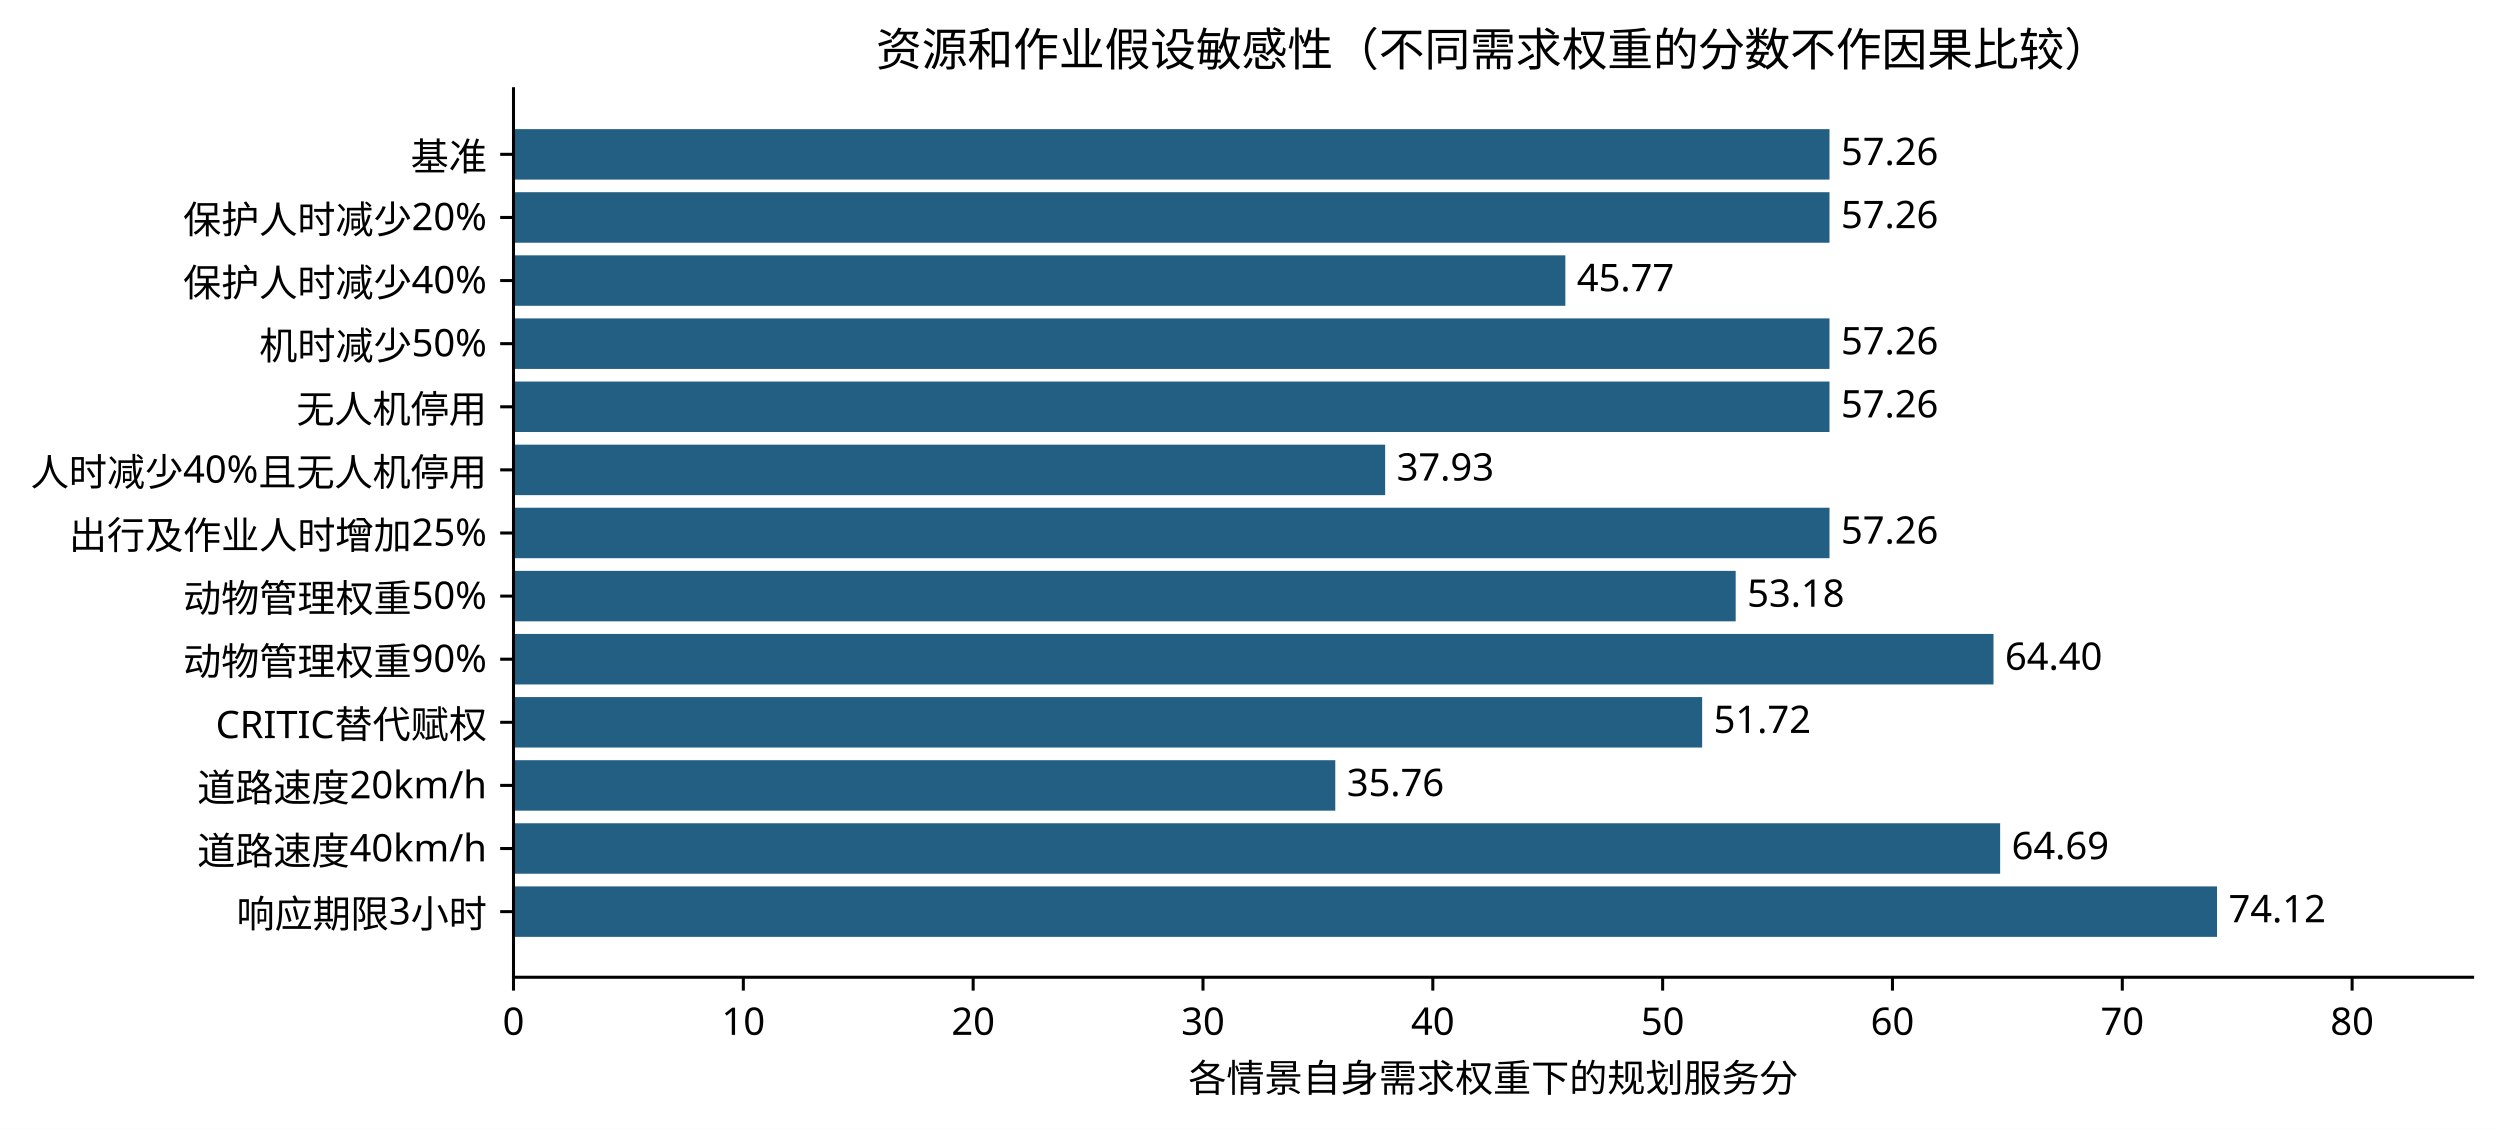
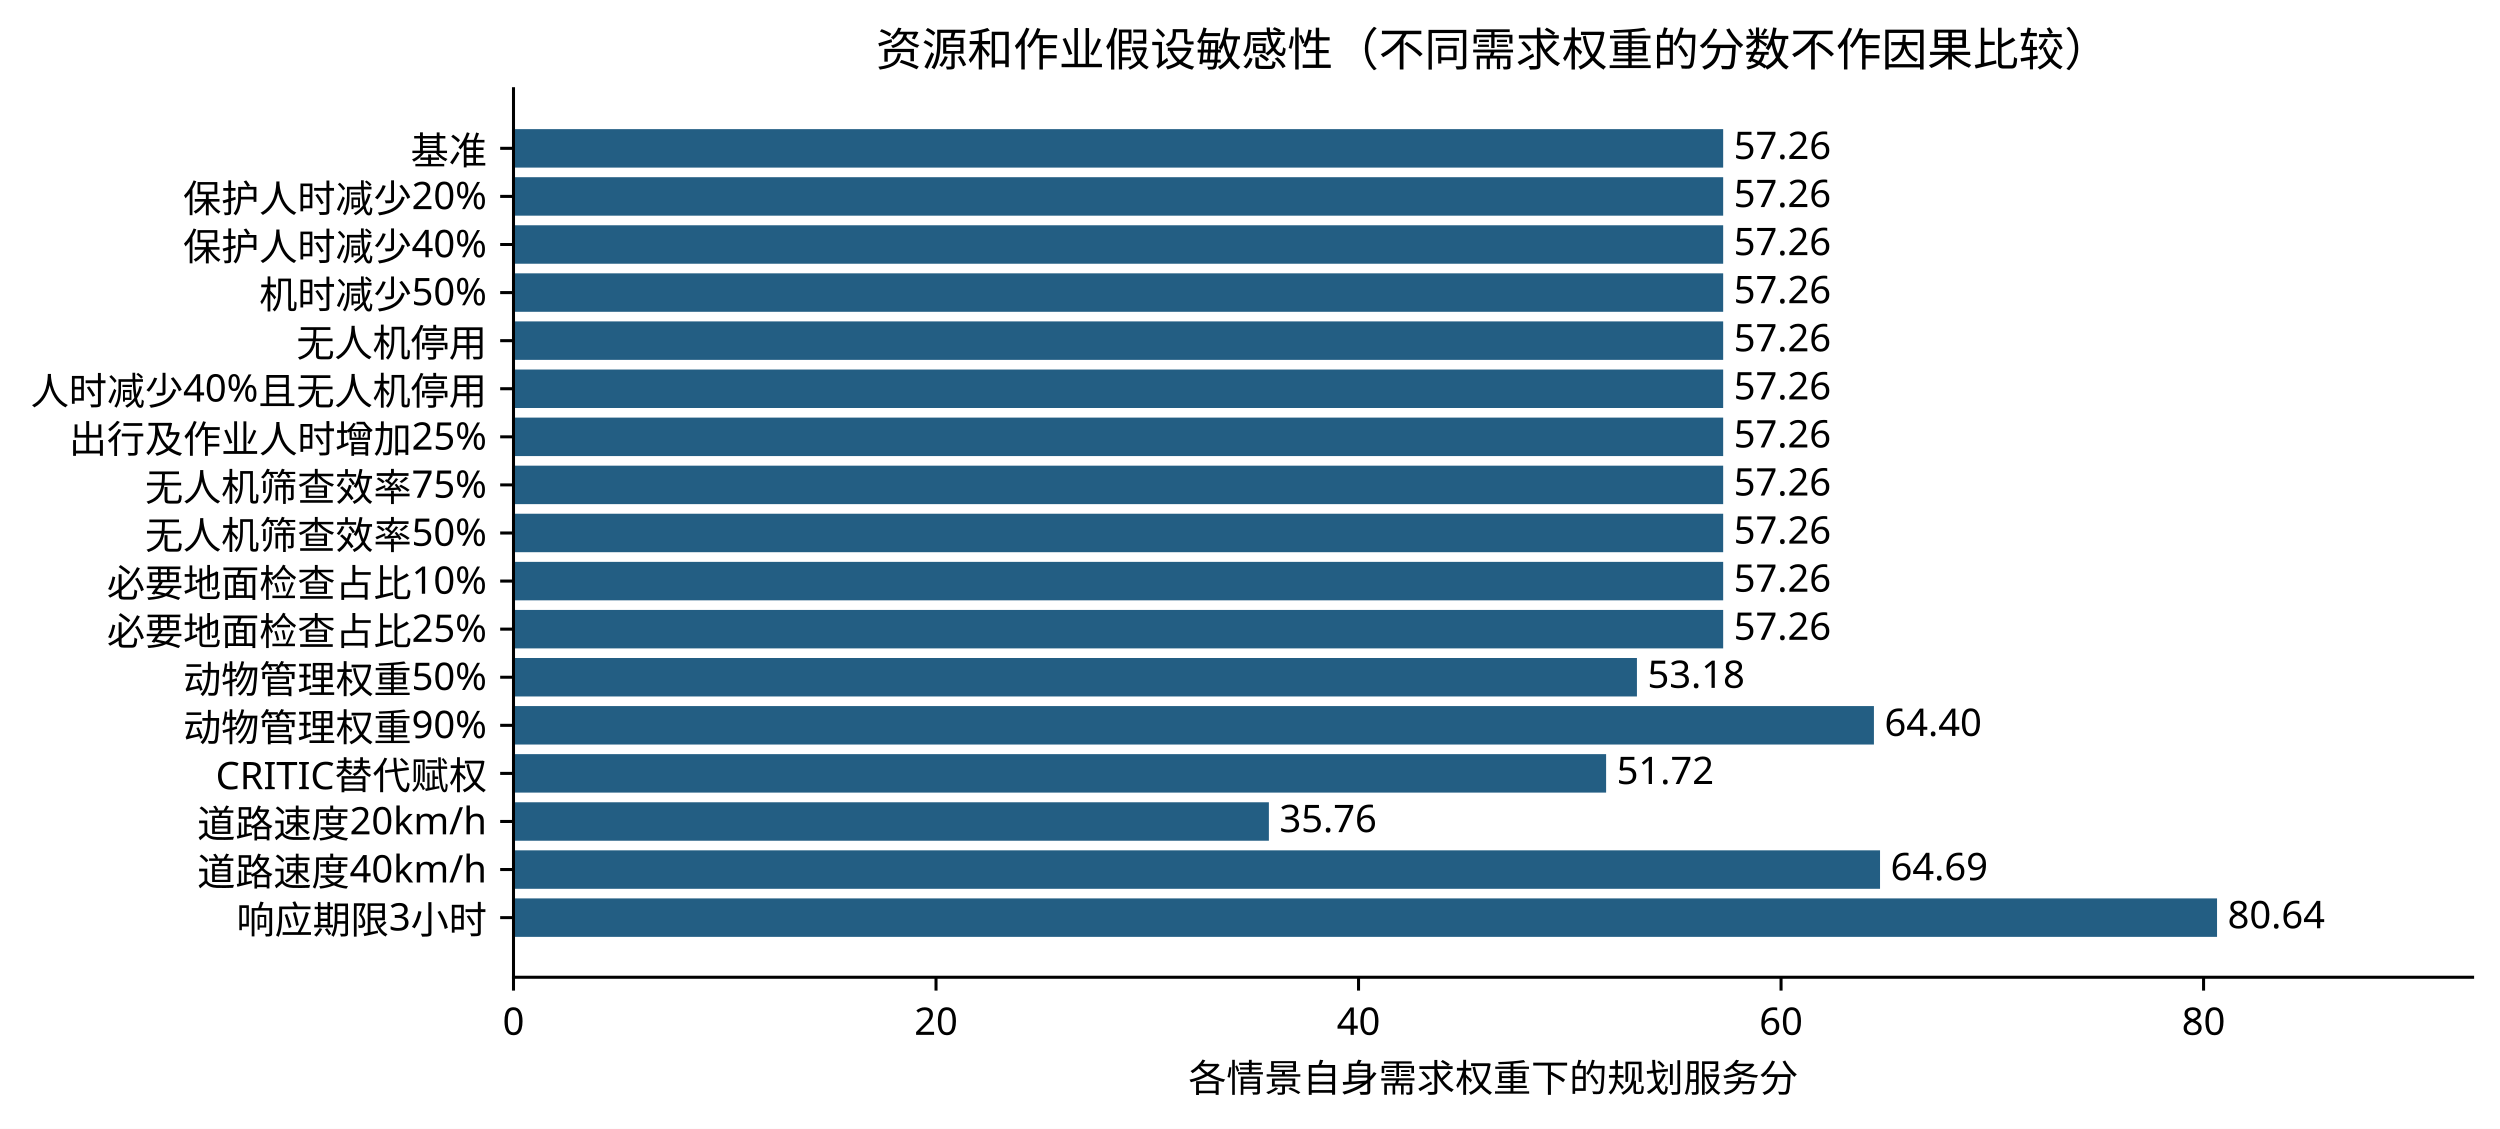
<svg xmlns="http://www.w3.org/2000/svg" xmlns:xlink="http://www.w3.org/1999/xlink" width="656.4pt" height="296.4pt" viewBox="0 0 656.4 296.4" version="1.1">
  <defs>
    <style type="text/css">*{stroke-linejoin: round; stroke-linecap: butt}</style>
  </defs>
  <g id="figure_1">
    <g id="patch_1">
      <path d="M 0 296.4  L 656.4 296.4  L 656.4 0  L 0 0  z " style="fill: #ffffff" />
    </g>
    <g id="axes_1">
      <g id="patch_2">
        <path d="M 134.825 256.588  L 649.2 256.588  L 649.2 23.295  L 134.825 23.295  z " style="fill: #ffffff" />
      </g>
      <g id="patch_3">
-         <path d="M 134.825 33.899  L 480.353 33.899  L 480.353 47.154  L 134.825 47.154  z " clip-path="url(#p9a3218f9fa)" style="fill: #235e83" />
+         <path d="M 134.825 33.899  L 452.436 33.899  L 452.436 43.998  L 134.825 43.998  z " clip-path="url(#p1d324e5a8a)" style="fill: #235e83" />
      </g>
      <g id="patch_4">
-         <path d="M 134.825 50.468  L 480.353 50.468  L 480.353 63.724  L 134.825 63.724  z " clip-path="url(#p9a3218f9fa)" style="fill: #235e83" />
+         <path d="M 134.825 46.523  L 452.436 46.523  L 452.436 56.623  L 134.825 56.623  z " clip-path="url(#p1d324e5a8a)" style="fill: #235e83" />
      </g>
      <g id="patch_5">
-         <path d="M 134.825 67.037  L 410.997 67.037  L 410.997 80.293  L 134.825 80.293  z " clip-path="url(#p9a3218f9fa)" style="fill: #235e83" />
+         <path d="M 134.825 59.147  L 452.436 59.147  L 452.436 69.247  L 134.825 69.247  z " clip-path="url(#p1d324e5a8a)" style="fill: #235e83" />
      </g>
      <g id="patch_6">
-         <path d="M 134.825 83.606  L 480.353 83.606  L 480.353 96.862  L 134.825 96.862  z " clip-path="url(#p9a3218f9fa)" style="fill: #235e83" />
+         <path d="M 134.825 71.771  L 452.436 71.771  L 452.436 81.871  L 134.825 81.871  z " clip-path="url(#p1d324e5a8a)" style="fill: #235e83" />
      </g>
      <g id="patch_7">
-         <path d="M 134.825 100.176  L 480.353 100.176  L 480.353 113.431  L 134.825 113.431  z " clip-path="url(#p9a3218f9fa)" style="fill: #235e83" />
+         <path d="M 134.825 84.395  L 452.436 84.395  L 452.436 94.495  L 134.825 94.495  z " clip-path="url(#p1d324e5a8a)" style="fill: #235e83" />
      </g>
      <g id="patch_8">
-         <path d="M 134.825 116.745  L 363.685 116.745  L 363.685 130  L 134.825 130  z " clip-path="url(#p9a3218f9fa)" style="fill: #235e83" />
+         <path d="M 134.825 97.02  L 452.436 97.02  L 452.436 107.119  L 134.825 107.119  z " clip-path="url(#p1d324e5a8a)" style="fill: #235e83" />
      </g>
      <g id="patch_9">
-         <path d="M 134.825 133.314  L 480.353 133.314  L 480.353 146.569  L 134.825 146.569  z " clip-path="url(#p9a3218f9fa)" style="fill: #235e83" />
+         <path d="M 134.825 109.644  L 452.436 109.644  L 452.436 119.743  L 134.825 119.743  z " clip-path="url(#p1d324e5a8a)" style="fill: #235e83" />
      </g>
      <g id="patch_10">
-         <path d="M 134.825 149.883  L 455.721 149.883  L 455.721 163.138  L 134.825 163.138  z " clip-path="url(#p9a3218f9fa)" style="fill: #235e83" />
+         <path d="M 134.825 122.268  L 452.436 122.268  L 452.436 132.367  L 134.825 132.367  z " clip-path="url(#p1d324e5a8a)" style="fill: #235e83" />
      </g>
      <g id="patch_11">
-         <path d="M 134.825 166.452  L 523.415 166.452  L 523.415 179.707  L 134.825 179.707  z " clip-path="url(#p9a3218f9fa)" style="fill: #235e83" />
+         <path d="M 134.825 134.892  L 452.436 134.892  L 452.436 144.991  L 134.825 144.991  z " clip-path="url(#p1d324e5a8a)" style="fill: #235e83" />
      </g>
      <g id="patch_12">
-         <path d="M 134.825 183.021  L 446.915 183.021  L 446.915 196.276  L 134.825 196.276  z " clip-path="url(#p9a3218f9fa)" style="fill: #235e83" />
+         <path d="M 134.825 147.516  L 452.436 147.516  L 452.436 157.615  L 134.825 157.615  z " clip-path="url(#p1d324e5a8a)" style="fill: #235e83" />
      </g>
      <g id="patch_13">
-         <path d="M 134.825 199.59  L 350.591 199.59  L 350.591 212.845  L 134.825 212.845  z " clip-path="url(#p9a3218f9fa)" style="fill: #235e83" />
+         <path d="M 134.825 160.14  L 452.436 160.14  L 452.436 170.239  L 134.825 170.239  z " clip-path="url(#p1d324e5a8a)" style="fill: #235e83" />
      </g>
      <g id="patch_14">
-         <path d="M 134.825 216.159  L 525.159 216.159  L 525.159 229.414  L 134.825 229.414  z " clip-path="url(#p9a3218f9fa)" style="fill: #235e83" />
+         <path d="M 134.825 172.764  L 429.794 172.764  L 429.794 182.863  L 134.825 182.863  z " clip-path="url(#p1d324e5a8a)" style="fill: #235e83" />
      </g>
      <g id="patch_15">
-         <path d="M 134.825 232.728  L 582.107 232.728  L 582.107 245.983  L 134.825 245.983  z " clip-path="url(#p9a3218f9fa)" style="fill: #235e83" />
+         <path d="M 134.825 185.388  L 492.018 185.388  L 492.018 195.487  L 134.825 195.487  z " clip-path="url(#p1d324e5a8a)" style="fill: #235e83" />
+       </g>
+       <g id="patch_16">
+         <path d="M 134.825 198.012  L 421.7 198.012  L 421.7 208.111  L 134.825 208.111  z " clip-path="url(#p1d324e5a8a)" style="fill: #235e83" />
+       </g>
+       <g id="patch_17">
+         <path d="M 134.825 210.636  L 333.158 210.636  L 333.158 220.735  L 134.825 220.735  z " clip-path="url(#p1d324e5a8a)" style="fill: #235e83" />
+       </g>
+       <g id="patch_18">
+         <path d="M 134.825 223.26  L 493.622 223.26  L 493.622 233.359  L 134.825 233.359  z " clip-path="url(#p1d324e5a8a)" style="fill: #235e83" />
+       </g>
+       <g id="patch_19">
+         <path d="M 134.825 235.884  L 582.107 235.884  L 582.107 245.983  L 134.825 245.983  z " clip-path="url(#p1d324e5a8a)" style="fill: #235e83" />
      </g>
      <g id="matplotlib.axis_1">
        <g id="xtick_1">
          <g id="line2d_1">
            <defs>
-               <path id="me16185846d" d="M 0 0  L 0 3.5  " style="stroke: #000000; stroke-width: 0.8" />
+               <path id="medf2916e19" d="M 0 0  L 0 3.5  " style="stroke: #000000; stroke-width: 0.8" />
            </defs>
            <g>
-               <use xlink:href="#me16185846d" x="134.825" y="256.588" style="stroke: #000000; stroke-width: 0.8" />
+               <use xlink:href="#medf2916e19" x="134.825" y="256.588" style="stroke: #000000; stroke-width: 0.8" />
            </g>
          </g>
          <g id="text_1">
            <text style="font-size: 10px; font-family: 'Microsoft YaHei'; text-anchor: middle" x="134.825" y="271.708" transform="rotate(-0 134.825 271.7077)">0</text>
          </g>
        </g>
        <g id="xtick_2">
          <g id="line2d_2">
            <g>
-               <use xlink:href="#me16185846d" x="195.169" y="256.588" style="stroke: #000000; stroke-width: 0.8" />
+               <use xlink:href="#medf2916e19" x="245.761" y="256.588" style="stroke: #000000; stroke-width: 0.8" />
            </g>
          </g>
          <g id="text_2">
-             <text style="font-size: 10px; font-family: 'Microsoft YaHei'; text-anchor: middle" x="195.169" y="271.708" transform="rotate(-0 195.1686 271.7077)">10</text>
+             <text style="font-size: 10px; font-family: 'Microsoft YaHei'; text-anchor: middle" x="245.761" y="271.708" transform="rotate(-0 245.7611 271.7077)">20</text>
          </g>
        </g>
        <g id="xtick_3">
          <g id="line2d_3">
            <g>
-               <use xlink:href="#me16185846d" x="255.512" y="256.588" style="stroke: #000000; stroke-width: 0.8" />
+               <use xlink:href="#medf2916e19" x="356.697" y="256.588" style="stroke: #000000; stroke-width: 0.8" />
            </g>
          </g>
          <g id="text_3">
-             <text style="font-size: 10px; font-family: 'Microsoft YaHei'; text-anchor: middle" x="255.512" y="271.708" transform="rotate(-0 255.5121 271.7077)">20</text>
+             <text style="font-size: 10px; font-family: 'Microsoft YaHei'; text-anchor: middle" x="356.697" y="271.708" transform="rotate(-0 356.6972 271.7077)">40</text>
          </g>
        </g>
        <g id="xtick_4">
          <g id="line2d_4">
            <g>
-               <use xlink:href="#me16185846d" x="315.856" y="256.588" style="stroke: #000000; stroke-width: 0.8" />
+               <use xlink:href="#medf2916e19" x="467.633" y="256.588" style="stroke: #000000; stroke-width: 0.8" />
            </g>
          </g>
          <g id="text_4">
-             <text style="font-size: 10px; font-family: 'Microsoft YaHei'; text-anchor: middle" x="315.856" y="271.708" transform="rotate(-0 315.8557 271.7077)">30</text>
+             <text style="font-size: 10px; font-family: 'Microsoft YaHei'; text-anchor: middle" x="467.633" y="271.708" transform="rotate(-0 467.6333 271.7077)">60</text>
          </g>
        </g>
        <g id="xtick_5">
          <g id="line2d_5">
            <g>
-               <use xlink:href="#me16185846d" x="376.199" y="256.588" style="stroke: #000000; stroke-width: 0.8" />
+               <use xlink:href="#medf2916e19" x="578.569" y="256.588" style="stroke: #000000; stroke-width: 0.8" />
            </g>
          </g>
          <g id="text_5">
-             <text style="font-size: 10px; font-family: 'Microsoft YaHei'; text-anchor: middle" x="376.199" y="271.708" transform="rotate(-0 376.1992 271.7077)">40</text>
-           </g>
-         </g>
-         <g id="xtick_6">
-           <g id="line2d_6">
-             <g>
-               <use xlink:href="#me16185846d" x="436.543" y="256.588" style="stroke: #000000; stroke-width: 0.8" />
-             </g>
-           </g>
-           <g id="text_6">
-             <text style="font-size: 10px; font-family: 'Microsoft YaHei'; text-anchor: middle" x="436.543" y="271.708" transform="rotate(-0 436.5428 271.7077)">50</text>
-           </g>
-         </g>
-         <g id="xtick_7">
-           <g id="line2d_7">
-             <g>
-               <use xlink:href="#me16185846d" x="496.886" y="256.588" style="stroke: #000000; stroke-width: 0.8" />
-             </g>
-           </g>
-           <g id="text_7">
-             <text style="font-size: 10px; font-family: 'Microsoft YaHei'; text-anchor: middle" x="496.886" y="271.708" transform="rotate(-0 496.8864 271.7077)">60</text>
-           </g>
-         </g>
-         <g id="xtick_8">
-           <g id="line2d_8">
-             <g>
-               <use xlink:href="#me16185846d" x="557.23" y="256.588" style="stroke: #000000; stroke-width: 0.8" />
-             </g>
-           </g>
-           <g id="text_8">
-             <text style="font-size: 10px; font-family: 'Microsoft YaHei'; text-anchor: middle" x="557.23" y="271.708" transform="rotate(-0 557.2299 271.7077)">70</text>
-           </g>
-         </g>
-         <g id="xtick_9">
-           <g id="line2d_9">
-             <g>
-               <use xlink:href="#me16185846d" x="617.573" y="256.588" style="stroke: #000000; stroke-width: 0.8" />
-             </g>
-           </g>
-           <g id="text_9">
-             <text style="font-size: 10px; font-family: 'Microsoft YaHei'; text-anchor: middle" x="617.573" y="271.708" transform="rotate(-0 617.5735 271.7077)">80</text>
-           </g>
-         </g>
-         <g id="text_10">
+             <text style="font-size: 10px; font-family: 'Microsoft YaHei'; text-anchor: middle" x="578.569" y="271.708" transform="rotate(-0 578.5694 271.7077)">80</text>
+           </g>
+         </g>
+         <g id="text_6">
          <text style="font-size: 10px; font-family: 'Microsoft YaHei'; text-anchor: middle" x="392.012" y="286.665" transform="rotate(-0 392.0123 286.6653)">各情景自身需求权重下的规划服务分</text>
        </g>
      </g>
      <g id="matplotlib.axis_2">
        <g id="ytick_1">
+           <g id="line2d_6">
+             <defs>
+               <path id="m8f7525e6e0" d="M 0 0  L -3.5 0  " style="stroke: #000000; stroke-width: 0.8" />
+             </defs>
+             <g>
+               <use xlink:href="#m8f7525e6e0" x="134.825" y="38.949" style="stroke: #000000; stroke-width: 0.8" />
+             </g>
+           </g>
+           <g id="text_7">
+             <text style="font-size: 10px; font-family: 'Microsoft YaHei'; text-anchor: end" x="127.825" y="43.146" transform="rotate(-0 127.825 43.14571)">基准</text>
+           </g>
+         </g>
+         <g id="ytick_2">
+           <g id="line2d_7">
+             <g>
+               <use xlink:href="#m8f7525e6e0" x="134.825" y="51.573" style="stroke: #000000; stroke-width: 0.8" />
+             </g>
+           </g>
+           <g id="text_8">
+             <text style="font-size: 10px; font-family: 'Microsoft YaHei'; text-anchor: end" x="127.825" y="55.746" transform="rotate(-0 127.825 55.74555)">保护人时减少20%</text>
+           </g>
+         </g>
+         <g id="ytick_3">
+           <g id="line2d_8">
+             <g>
+               <use xlink:href="#m8f7525e6e0" x="134.825" y="64.197" style="stroke: #000000; stroke-width: 0.8" />
+             </g>
+           </g>
+           <g id="text_9">
+             <text style="font-size: 10px; font-family: 'Microsoft YaHei'; text-anchor: end" x="127.825" y="68.37" transform="rotate(-0 127.825 68.36961)">保护人时减少40%</text>
+           </g>
+         </g>
+         <g id="ytick_4">
+           <g id="line2d_9">
+             <g>
+               <use xlink:href="#m8f7525e6e0" x="134.825" y="76.821" style="stroke: #000000; stroke-width: 0.8" />
+             </g>
+           </g>
+           <g id="text_10">
+             <text style="font-size: 10px; font-family: 'Microsoft YaHei'; text-anchor: end" x="127.825" y="80.979" transform="rotate(-0 127.825 80.97882)">机时减少50%</text>
+           </g>
+         </g>
+         <g id="ytick_5">
          <g id="line2d_10">
-             <defs>
-               <path id="mcd3d3a9e79" d="M 0 0  L -3.5 0  " style="stroke: #000000; stroke-width: 0.8" />
-             </defs>
-             <g>
-               <use xlink:href="#mcd3d3a9e79" x="134.825" y="40.527" style="stroke: #000000; stroke-width: 0.8" />
+             <g>
+               <use xlink:href="#m8f7525e6e0" x="134.825" y="89.445" style="stroke: #000000; stroke-width: 0.8" />
            </g>
          </g>
          <g id="text_11">
-             <text style="font-size: 10px; font-family: 'Microsoft YaHei'; text-anchor: end" x="127.825" y="44.724" transform="rotate(-0 127.825 44.72371)">基准</text>
-           </g>
-         </g>
-         <g id="ytick_2">
+             <text style="font-size: 10px; font-family: 'Microsoft YaHei'; text-anchor: end" x="127.825" y="93.642" transform="rotate(-0 127.825 93.64194)">无人机停用</text>
+           </g>
+         </g>
+         <g id="ytick_6">
          <g id="line2d_11">
            <g>
-               <use xlink:href="#mcd3d3a9e79" x="134.825" y="57.096" style="stroke: #000000; stroke-width: 0.8" />
+               <use xlink:href="#m8f7525e6e0" x="134.825" y="102.069" style="stroke: #000000; stroke-width: 0.8" />
            </g>
          </g>
          <g id="text_12">
-             <text style="font-size: 10px; font-family: 'Microsoft YaHei'; text-anchor: end" x="127.825" y="61.269" transform="rotate(-0 127.825 61.26857)">保护人时减少20%</text>
-           </g>
-         </g>
-         <g id="ytick_3">
+             <text style="font-size: 10px; font-family: 'Microsoft YaHei'; text-anchor: end" x="127.825" y="106.266" transform="rotate(-0 127.825 106.266)">人时减少40%且无人机停用</text>
+           </g>
+         </g>
+         <g id="ytick_7">
          <g id="line2d_12">
            <g>
-               <use xlink:href="#mcd3d3a9e79" x="134.825" y="73.665" style="stroke: #000000; stroke-width: 0.8" />
+               <use xlink:href="#m8f7525e6e0" x="134.825" y="114.693" style="stroke: #000000; stroke-width: 0.8" />
            </g>
          </g>
          <g id="text_13">
-             <text style="font-size: 10px; font-family: 'Microsoft YaHei'; text-anchor: end" x="127.825" y="77.838" transform="rotate(-0 127.825 77.83765)">保护人时减少40%</text>
-           </g>
-         </g>
-         <g id="ytick_4">
+             <text style="font-size: 10px; font-family: 'Microsoft YaHei'; text-anchor: end" x="127.825" y="118.89" transform="rotate(-0 127.825 118.8901)">出行及作业人时增加25%</text>
+           </g>
+         </g>
+         <g id="ytick_8">
          <g id="line2d_13">
            <g>
-               <use xlink:href="#mcd3d3a9e79" x="134.825" y="90.234" style="stroke: #000000; stroke-width: 0.8" />
+               <use xlink:href="#m8f7525e6e0" x="134.825" y="127.317" style="stroke: #000000; stroke-width: 0.8" />
            </g>
          </g>
          <g id="text_14">
-             <text style="font-size: 10px; font-family: 'Microsoft YaHei'; text-anchor: end" x="127.825" y="94.392" transform="rotate(-0 127.825 94.39188)">机时减少50%</text>
-           </g>
-         </g>
-         <g id="ytick_5">
+             <text style="font-size: 10px; font-family: 'Microsoft YaHei'; text-anchor: end" x="127.825" y="131.514" transform="rotate(-0 127.825 131.5141)">无人机筛查效率75%</text>
+           </g>
+         </g>
+         <g id="ytick_9">
          <g id="line2d_14">
            <g>
-               <use xlink:href="#mcd3d3a9e79" x="134.825" y="106.803" style="stroke: #000000; stroke-width: 0.8" />
+               <use xlink:href="#m8f7525e6e0" x="134.825" y="139.941" style="stroke: #000000; stroke-width: 0.8" />
            </g>
          </g>
          <g id="text_15">
-             <text style="font-size: 10px; font-family: 'Microsoft YaHei'; text-anchor: end" x="127.825" y="111" transform="rotate(-0 127.825 111)">无人机停用</text>
-           </g>
-         </g>
-         <g id="ytick_6">
+             <text style="font-size: 10px; font-family: 'Microsoft YaHei'; text-anchor: end" x="127.825" y="144.138" transform="rotate(-0 127.825 144.1382)">无人机筛查效率50%</text>
+           </g>
+         </g>
+         <g id="ytick_10">
          <g id="line2d_15">
            <g>
-               <use xlink:href="#mcd3d3a9e79" x="134.825" y="123.372" style="stroke: #000000; stroke-width: 0.8" />
+               <use xlink:href="#m8f7525e6e0" x="134.825" y="152.565" style="stroke: #000000; stroke-width: 0.8" />
            </g>
          </g>
          <g id="text_16">
-             <text style="font-size: 10px; font-family: 'Microsoft YaHei'; text-anchor: end" x="127.825" y="127.569" transform="rotate(-0 127.825 127.5691)">人时减少40%且无人机停用</text>
-           </g>
-         </g>
-         <g id="ytick_7">
+             <text style="font-size: 10px; font-family: 'Microsoft YaHei'; text-anchor: end" x="127.825" y="156.728" transform="rotate(-0 127.825 156.7279)">必要地面检查占比10%</text>
+           </g>
+         </g>
+         <g id="ytick_11">
          <g id="line2d_16">
            <g>
-               <use xlink:href="#mcd3d3a9e79" x="134.825" y="139.941" style="stroke: #000000; stroke-width: 0.8" />
+               <use xlink:href="#m8f7525e6e0" x="134.825" y="165.189" style="stroke: #000000; stroke-width: 0.8" />
            </g>
          </g>
          <g id="text_17">
-             <text style="font-size: 10px; font-family: 'Microsoft YaHei'; text-anchor: end" x="127.825" y="144.138" transform="rotate(-0 127.825 144.1382)">出行及作业人时增加25%</text>
-           </g>
-         </g>
-         <g id="ytick_8">
+             <text style="font-size: 10px; font-family: 'Microsoft YaHei'; text-anchor: end" x="127.825" y="169.352" transform="rotate(-0 127.825 169.3519)">必要地面检查占比25%</text>
+           </g>
+         </g>
+         <g id="ytick_12">
          <g id="line2d_17">
            <g>
-               <use xlink:href="#mcd3d3a9e79" x="134.825" y="156.51" style="stroke: #000000; stroke-width: 0.8" />
+               <use xlink:href="#m8f7525e6e0" x="134.825" y="177.813" style="stroke: #000000; stroke-width: 0.8" />
            </g>
          </g>
          <g id="text_18">
-             <text style="font-size: 10px; font-family: 'Microsoft YaHei'; text-anchor: end" x="127.825" y="160.688" transform="rotate(-0 127.825 160.6877)">动物管理权重50%</text>
-           </g>
-         </g>
-         <g id="ytick_9">
+             <text style="font-size: 10px; font-family: 'Microsoft YaHei'; text-anchor: end" x="127.825" y="181.991" transform="rotate(-0 127.825 181.9908)">动物管理权重50%</text>
+           </g>
+         </g>
+         <g id="ytick_13">
          <g id="line2d_18">
            <g>
-               <use xlink:href="#mcd3d3a9e79" x="134.825" y="173.079" style="stroke: #000000; stroke-width: 0.8" />
+               <use xlink:href="#m8f7525e6e0" x="134.825" y="190.438" style="stroke: #000000; stroke-width: 0.8" />
            </g>
          </g>
          <g id="text_19">
-             <text style="font-size: 10px; font-family: 'Microsoft YaHei'; text-anchor: end" x="127.825" y="177.257" transform="rotate(-0 127.825 177.2568)">动物管理权重90%</text>
-           </g>
-         </g>
-         <g id="ytick_10">
+             <text style="font-size: 10px; font-family: 'Microsoft YaHei'; text-anchor: end" x="127.825" y="194.615" transform="rotate(-0 127.825 194.6149)">动物管理权重90%</text>
+           </g>
+         </g>
+         <g id="ytick_14">
          <g id="line2d_19">
            <g>
-               <use xlink:href="#mcd3d3a9e79" x="134.825" y="189.649" style="stroke: #000000; stroke-width: 0.8" />
+               <use xlink:href="#m8f7525e6e0" x="134.825" y="203.062" style="stroke: #000000; stroke-width: 0.8" />
            </g>
          </g>
          <g id="text_20">
-             <text style="font-size: 10px; font-family: 'Microsoft YaHei'; text-anchor: end" x="127.825" y="193.806" transform="rotate(-0 127.825 193.8063)">CRITIC替代赋权</text>
-           </g>
-         </g>
-         <g id="ytick_11">
+             <text style="font-size: 10px; font-family: 'Microsoft YaHei'; text-anchor: end" x="127.825" y="207.219" transform="rotate(-0 127.825 207.2194)">CRITIC替代赋权</text>
+           </g>
+         </g>
+         <g id="ytick_15">
          <g id="line2d_20">
            <g>
-               <use xlink:href="#mcd3d3a9e79" x="134.825" y="206.218" style="stroke: #000000; stroke-width: 0.8" />
+               <use xlink:href="#m8f7525e6e0" x="134.825" y="215.686" style="stroke: #000000; stroke-width: 0.8" />
            </g>
          </g>
          <g id="text_21">
-             <text style="font-size: 10px; font-family: 'Microsoft YaHei'; text-anchor: end" x="127.825" y="210.429" transform="rotate(-0 127.825 210.4293)">道路速度20km/h</text>
-           </g>
-         </g>
-         <g id="ytick_12">
+             <text style="font-size: 10px; font-family: 'Microsoft YaHei'; text-anchor: end" x="127.825" y="219.897" transform="rotate(-0 127.825 219.8974)">道路速度20km/h</text>
+           </g>
+         </g>
+         <g id="ytick_16">
          <g id="line2d_21">
            <g>
-               <use xlink:href="#mcd3d3a9e79" x="134.825" y="222.787" style="stroke: #000000; stroke-width: 0.8" />
+               <use xlink:href="#m8f7525e6e0" x="134.825" y="228.31" style="stroke: #000000; stroke-width: 0.8" />
            </g>
          </g>
          <g id="text_22">
-             <text style="font-size: 10px; font-family: 'Microsoft YaHei'; text-anchor: end" x="127.825" y="226.998" transform="rotate(-0 127.825 226.9984)">道路速度40km/h</text>
-           </g>
-         </g>
-         <g id="ytick_13">
+             <text style="font-size: 10px; font-family: 'Microsoft YaHei'; text-anchor: end" x="127.825" y="232.521" transform="rotate(-0 127.825 232.5214)">道路速度40km/h</text>
+           </g>
+         </g>
+         <g id="ytick_17">
          <g id="line2d_22">
            <g>
-               <use xlink:href="#mcd3d3a9e79" x="134.825" y="239.356" style="stroke: #000000; stroke-width: 0.8" />
+               <use xlink:href="#m8f7525e6e0" x="134.825" y="240.934" style="stroke: #000000; stroke-width: 0.8" />
            </g>
          </g>
          <g id="text_23">
-             <text style="font-size: 10px; font-family: 'Microsoft YaHei'; text-anchor: end" x="127.825" y="243.557" transform="rotate(-0 127.825 243.5573)">响应期限3小时</text>
-           </g>
-         </g>
-       </g>
-       <g id="patch_16">
+             <text style="font-size: 10px; font-family: 'Microsoft YaHei'; text-anchor: end" x="127.825" y="245.135" transform="rotate(-0 127.825 245.1353)">响应期限3小时</text>
+           </g>
+         </g>
+       </g>
+       <g id="patch_20">
        <path d="M 134.825 256.588  L 134.825 23.295  " style="fill: none; stroke: #000000; stroke-width: 0.8; stroke-linejoin: miter; stroke-linecap: square" />
      </g>
-       <g id="patch_17">
+       <g id="patch_21">
        <path d="M 134.825 256.588  L 649.2 256.588  " style="fill: none; stroke: #000000; stroke-width: 0.8; stroke-linejoin: miter; stroke-linecap: square" />
      </g>
      <g id="text_24">
-         <text style="font-size: 10px; font-family: 'Microsoft YaHei'; text-anchor: start" x="483.37" y="43.32" transform="rotate(-0 483.3704 43.31981)">57.26</text>
+         <text style="font-size: 10px; font-family: 'Microsoft YaHei'; text-anchor: start" x="455.209" y="41.742" transform="rotate(-0 455.2094 41.7418)">57.26</text>
      </g>
      <g id="text_25">
-         <text style="font-size: 10px; font-family: 'Microsoft YaHei'; text-anchor: start" x="483.37" y="59.889" transform="rotate(-0 483.3704 59.88889)">57.26</text>
+         <text style="font-size: 10px; font-family: 'Microsoft YaHei'; text-anchor: start" x="455.209" y="54.366" transform="rotate(-0 455.2094 54.36586)">57.26</text>
      </g>
      <g id="text_26">
-         <text style="font-size: 10px; font-family: 'Microsoft YaHei'; text-anchor: start" x="414.014" y="76.458" transform="rotate(-0 414.0139 76.45796)">45.77</text>
+         <text style="font-size: 10px; font-family: 'Microsoft YaHei'; text-anchor: start" x="455.209" y="66.99" transform="rotate(-0 455.2094 66.98992)">57.26</text>
      </g>
      <g id="text_27">
-         <text style="font-size: 10px; font-family: 'Microsoft YaHei'; text-anchor: start" x="483.37" y="93.027" transform="rotate(-0 483.3704 93.02704)">57.26</text>
+         <text style="font-size: 10px; font-family: 'Microsoft YaHei'; text-anchor: start" x="455.209" y="79.614" transform="rotate(-0 455.2094 79.61398)">57.26</text>
      </g>
      <g id="text_28">
-         <text style="font-size: 10px; font-family: 'Microsoft YaHei'; text-anchor: start" x="483.37" y="109.596" transform="rotate(-0 483.3704 109.5961)">57.26</text>
+         <text style="font-size: 10px; font-family: 'Microsoft YaHei'; text-anchor: start" x="455.209" y="92.238" transform="rotate(-0 455.2094 92.23804)">57.26</text>
      </g>
      <g id="text_29">
-         <text style="font-size: 10px; font-family: 'Microsoft YaHei'; text-anchor: start" x="366.702" y="126.165" transform="rotate(-0 366.7021 126.1652)">37.93</text>
+         <text style="font-size: 10px; font-family: 'Microsoft YaHei'; text-anchor: start" x="455.209" y="104.862" transform="rotate(-0 455.2094 104.8621)">57.26</text>
      </g>
      <g id="text_30">
-         <text style="font-size: 10px; font-family: 'Microsoft YaHei'; text-anchor: start" x="483.37" y="142.734" transform="rotate(-0 483.3704 142.7343)">57.26</text>
+         <text style="font-size: 10px; font-family: 'Microsoft YaHei'; text-anchor: start" x="455.209" y="117.486" transform="rotate(-0 455.2094 117.4862)">57.26</text>
      </g>
      <g id="text_31">
-         <text style="font-size: 10px; font-family: 'Microsoft YaHei'; text-anchor: start" x="458.738" y="159.303" transform="rotate(-0 458.7381 159.3033)">53.18</text>
+         <text style="font-size: 10px; font-family: 'Microsoft YaHei'; text-anchor: start" x="455.209" y="130.11" transform="rotate(-0 455.2094 130.1102)">57.26</text>
      </g>
      <g id="text_32">
-         <text style="font-size: 10px; font-family: 'Microsoft YaHei'; text-anchor: start" x="526.432" y="175.872" transform="rotate(-0 526.4317 175.8724)">64.40</text>
+         <text style="font-size: 10px; font-family: 'Microsoft YaHei'; text-anchor: start" x="455.209" y="142.734" transform="rotate(-0 455.2094 142.7343)">57.26</text>
      </g>
      <g id="text_33">
-         <text style="font-size: 10px; font-family: 'Microsoft YaHei'; text-anchor: start" x="449.933" y="192.442" transform="rotate(-0 449.9326 192.4415)">51.72</text>
+         <text style="font-size: 10px; font-family: 'Microsoft YaHei'; text-anchor: start" x="455.209" y="155.358" transform="rotate(-0 455.2094 155.3583)">57.26</text>
      </g>
      <g id="text_34">
-         <text style="font-size: 10px; font-family: 'Microsoft YaHei'; text-anchor: start" x="353.609" y="209.011" transform="rotate(-0 353.6086 209.0106)">35.76</text>
+         <text style="font-size: 10px; font-family: 'Microsoft YaHei'; text-anchor: start" x="455.209" y="167.982" transform="rotate(-0 455.2094 167.9824)">57.26</text>
      </g>
      <g id="text_35">
-         <text style="font-size: 10px; font-family: 'Microsoft YaHei'; text-anchor: start" x="528.176" y="225.58" transform="rotate(-0 528.1763 225.5797)">64.69</text>
+         <text style="font-size: 10px; font-family: 'Microsoft YaHei'; text-anchor: start" x="432.567" y="180.606" transform="rotate(-0 432.5673 180.6064)">53.18</text>
      </g>
      <g id="text_36">
-         <text style="font-size: 10px; font-family: 'Microsoft YaHei'; text-anchor: start" x="585.124" y="242.149" transform="rotate(-0 585.1244 242.1487)">74.12</text>
+         <text style="font-size: 10px; font-family: 'Microsoft YaHei'; text-anchor: start" x="494.792" y="193.231" transform="rotate(-0 494.7915 193.2305)">64.40</text>
      </g>
      <g id="text_37">
+         <text style="font-size: 10px; font-family: 'Microsoft YaHei'; text-anchor: start" x="424.473" y="205.855" transform="rotate(-0 424.4733 205.8546)">51.72</text>
+       </g>
+       <g id="text_38">
+         <text style="font-size: 10px; font-family: 'Microsoft YaHei'; text-anchor: start" x="335.932" y="218.479" transform="rotate(-0 335.9318 218.4786)">35.76</text>
+       </g>
+       <g id="text_39">
+         <text style="font-size: 10px; font-family: 'Microsoft YaHei'; text-anchor: start" x="496.395" y="231.103" transform="rotate(-0 496.3952 231.1027)">64.69</text>
+       </g>
+       <g id="text_40">
+         <text style="font-size: 10px; font-family: 'Microsoft YaHei'; text-anchor: start" x="584.881" y="243.727" transform="rotate(-0 584.8806 243.7267)">80.64</text>
+       </g>
+       <g id="text_41">
        <text style="font-size: 12px; font-family: 'Microsoft YaHei'; text-anchor: middle" x="392.012" y="17.295" transform="rotate(-0 392.0123 17.295)">资源和作业假设敏感性（不同需求权重的分数不作因果比较）</text>
      </g>
    </g>
  </g>
  <defs>
-     <clipPath id="p9a3218f9fa">
+     <clipPath id="p1d324e5a8a">
      <rect x="134.825" y="23.295" width="514.375" height="233.293" />
    </clipPath>
  </defs>
</svg>
